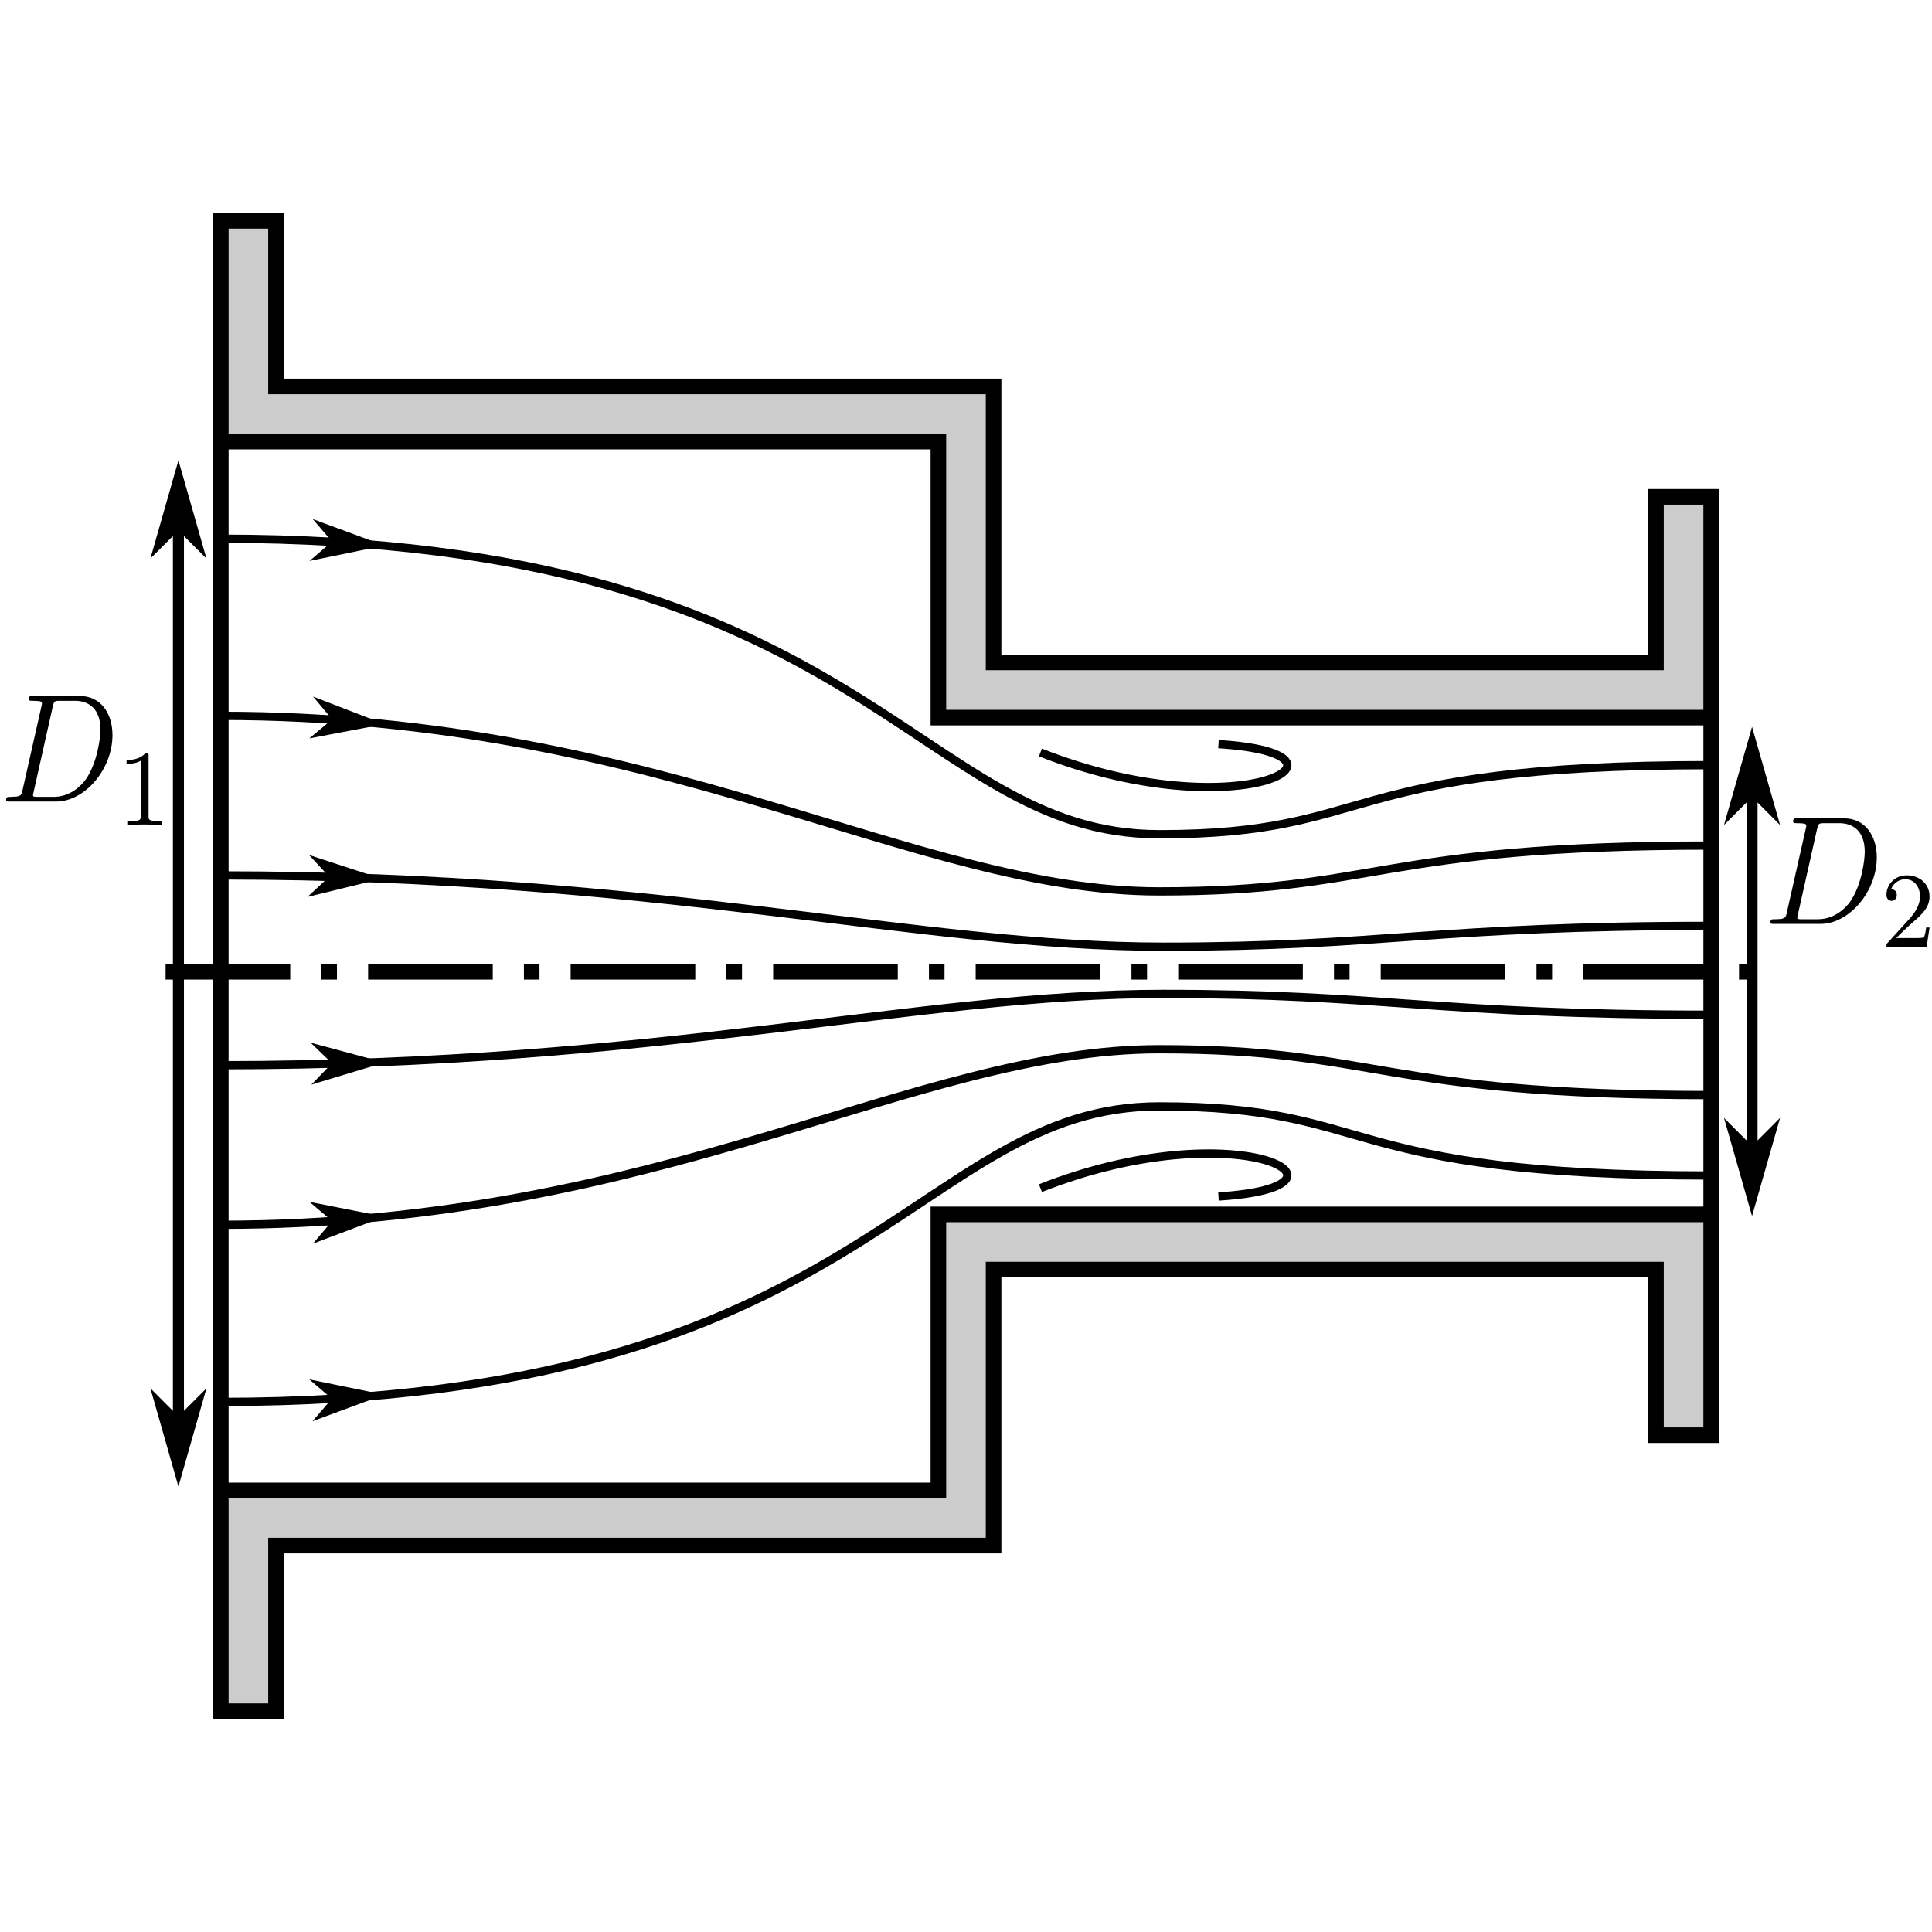
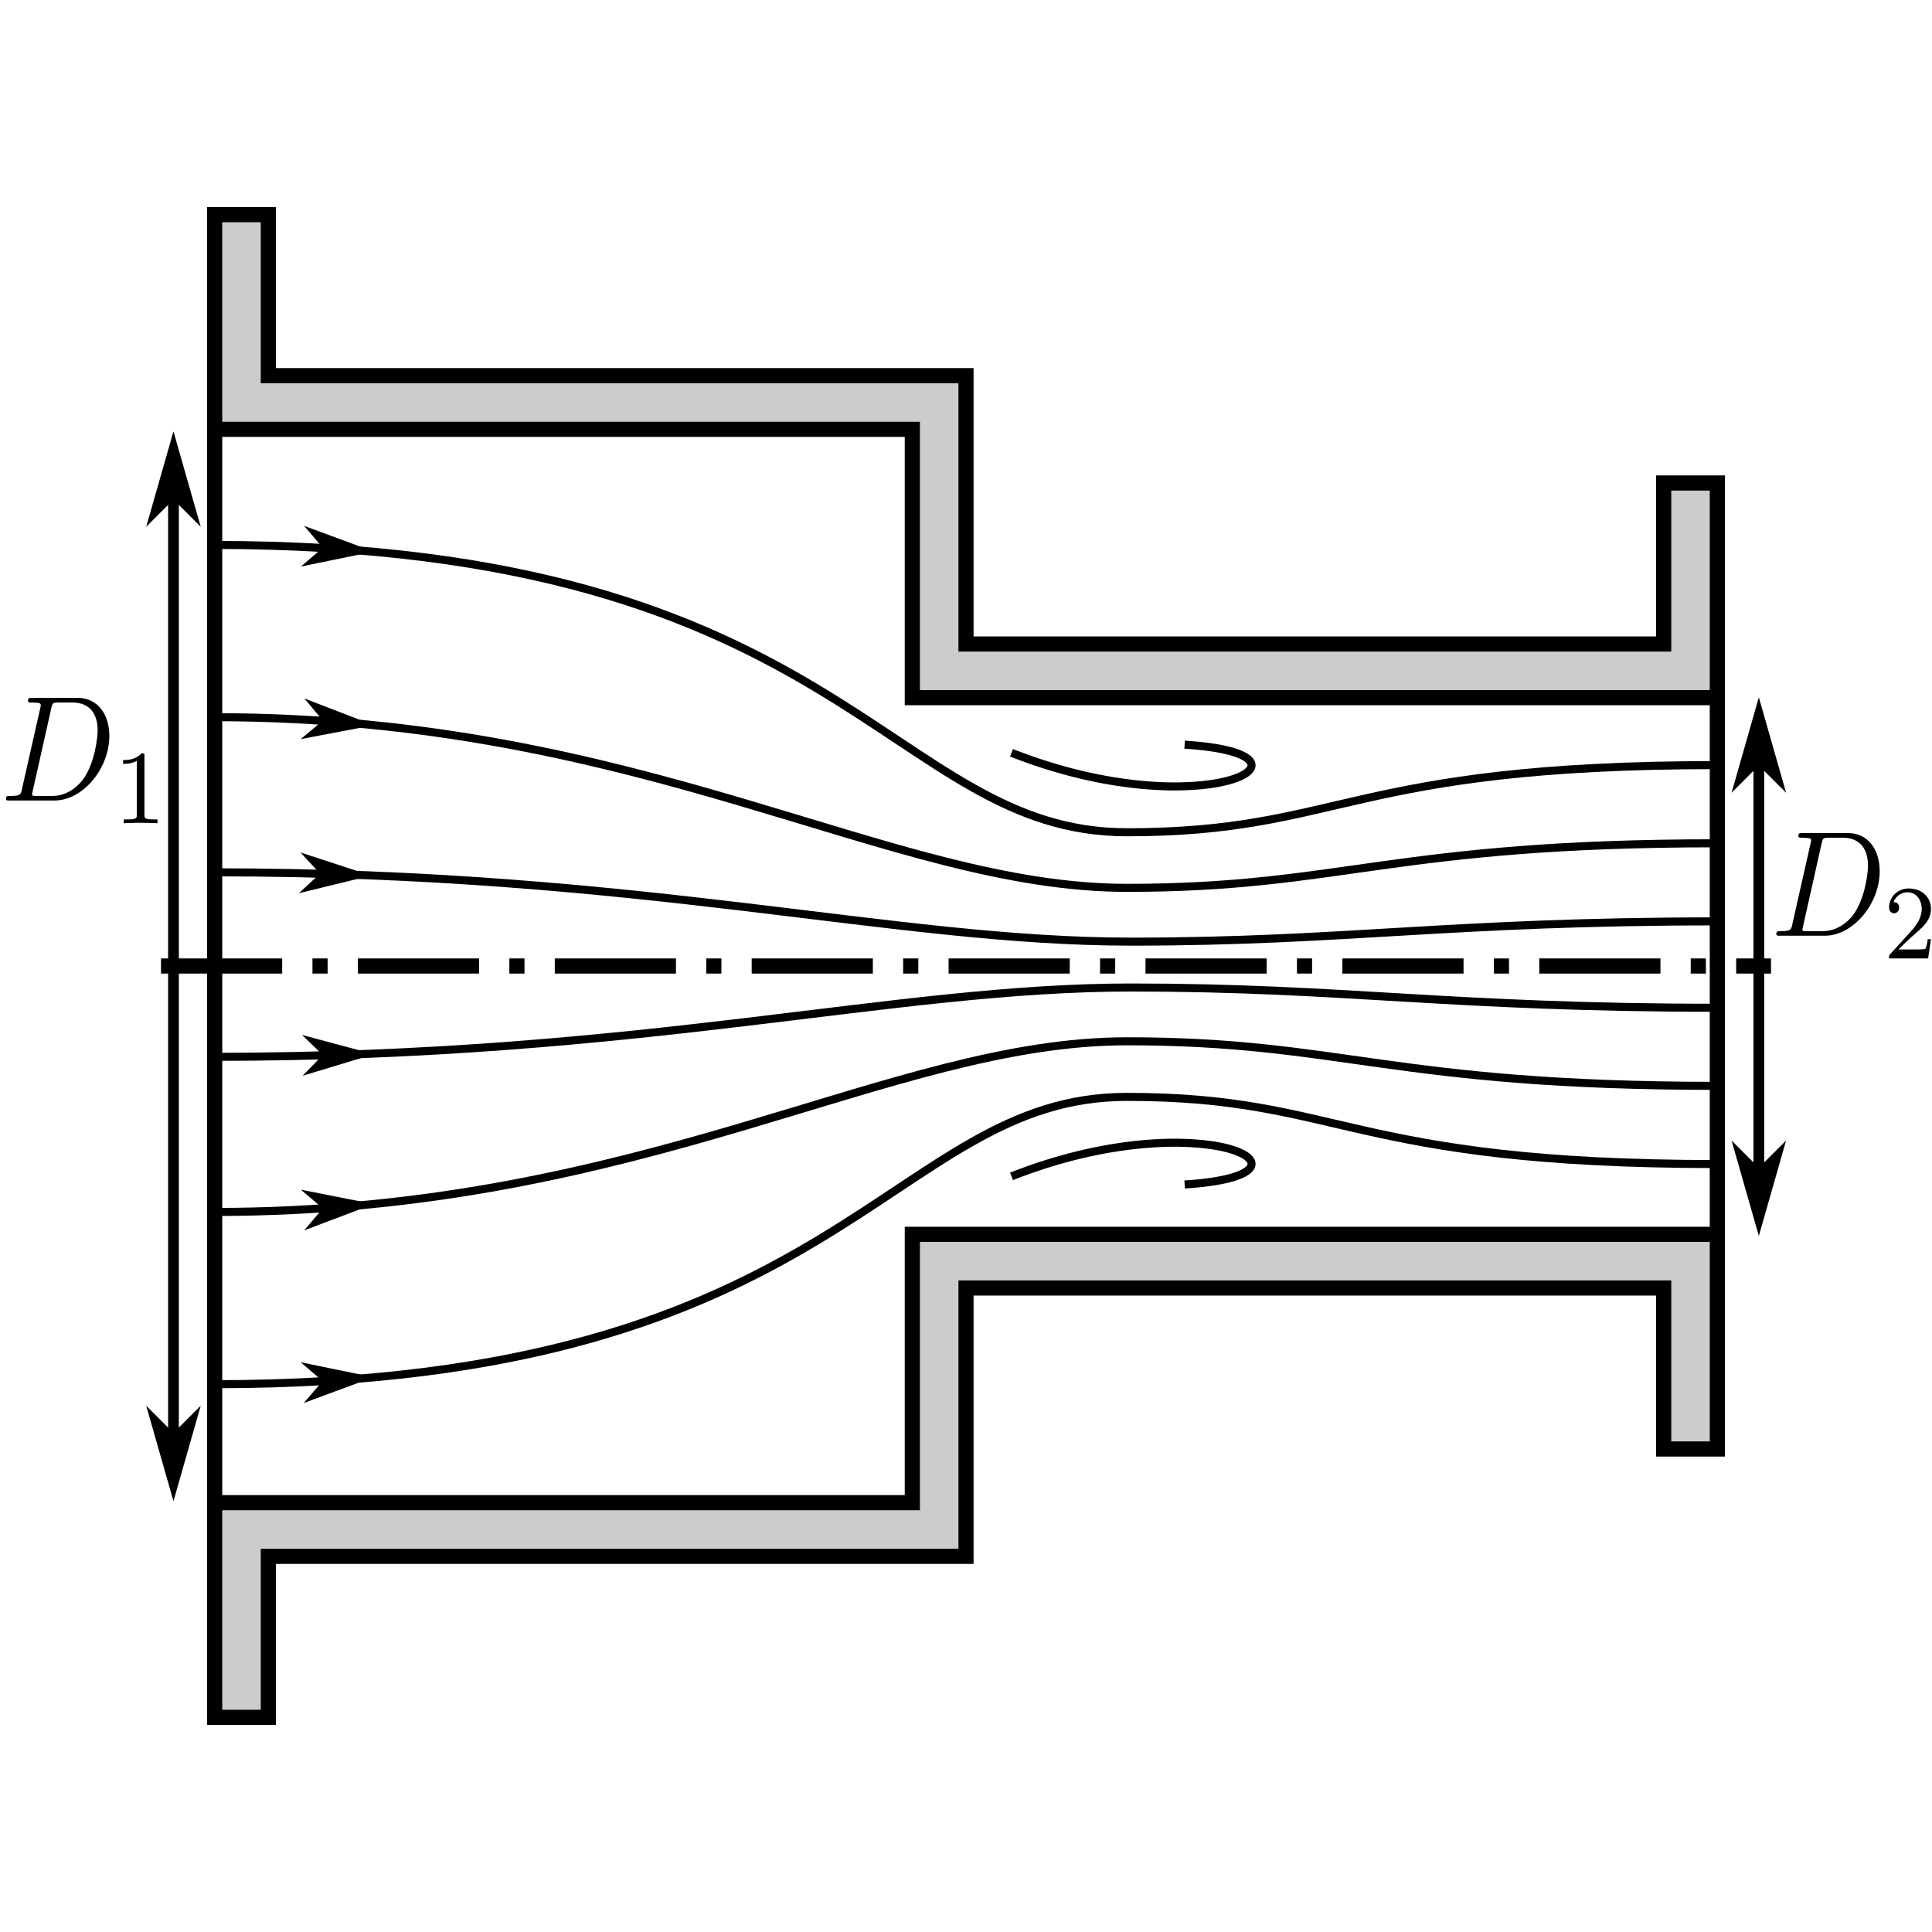
- <svg xmlns="http://www.w3.org/2000/svg" xmlns:ns1="http://www.iki.fi/pav/software/textext/" width="124.016" height="124.016" id="svg3009" version="1.1">
+ <svg xmlns="http://www.w3.org/2000/svg" xmlns:ns1="http://www.iki.fi/pav/software/textext/" width="127.559" height="127.559" id="svg3009" version="1.1">
  <defs id="defs3011">
    <marker style="overflow:visible" id="Arrow1Mstart" refX="0" refY="0" orient="auto">
      <path transform="matrix(0.4,0,0,0.4,4,0)" style="fill-rule:evenodd;stroke:#000000;stroke-width:1pt;marker-start:none" d="M 0,0 5,-5 -12.5,0 5,5 0,0 z" id="path3776" />
    </marker>
    <marker style="overflow:visible" id="Arrow1Mend" refX="0" refY="0" orient="auto">
      <path transform="matrix(-0.4,0,0,-0.4,-4,0)" style="fill-rule:evenodd;stroke:#000000;stroke-width:1pt;marker-start:none" d="M 0,0 5,-5 -12.5,0 5,5 0,0 z" id="path3779" />
    </marker>
    <marker style="overflow:visible" id="Arrow1Mstart-1" refX="0" refY="0" orient="auto">
      <path transform="matrix(0.4,0,0,0.4,4,0)" style="fill-rule:evenodd;stroke:#000000;stroke-width:1pt;marker-start:none" d="M 0,0 5,-5 -12.5,0 5,5 0,0 z" id="path3776-7" />
    </marker>
    <marker style="overflow:visible" id="Arrow1Mend-4" refX="0" refY="0" orient="auto">
      <path transform="matrix(-0.4,0,0,-0.4,-4,0)" style="fill-rule:evenodd;stroke:#000000;stroke-width:1pt;marker-start:none" d="M 0,0 5,-5 -12.5,0 5,5 0,0 z" id="path3779-0" />
    </marker>
  </defs>
-   <g transform="translate(0,-928.3465)" id="layer1">
-     <path style="fill:none;stroke:#000000;stroke-width:0.709;stroke-linecap:butt;stroke-linejoin:miter;stroke-miterlimit:4;stroke-opacity:1;stroke-dasharray:none;marker-start:url(#Arrow1Mstart);marker-end:url(#Arrow1Mend)" d="m 11.453,1022.367 0,-63.071" id="path8895" />
-     <path id="path4515" d="m 112.465,1005.008 0,-28.606" style="fill:none;stroke:#000000;stroke-width:0.709;stroke-linecap:butt;stroke-linejoin:miter;stroke-miterlimit:4;stroke-opacity:1;stroke-dasharray:none;marker-start:url(#Arrow1Mstart);marker-end:url(#Arrow1Mend)" />
-     <g ns1:preamble="" ns1:text="$D_1$" word-spacing="normal" letter-spacing="normal" font-size-adjust="none" font-stretch="normal" font-weight="normal" font-variant="normal" font-style="normal" stroke-miterlimit="10.433" xml:space="preserve" transform="matrix(0.8980453,0,0,-0.9995917,-200.6154,1686.64)" id="content" style="font-style:normal;font-variant:normal;font-weight:normal;font-stretch:normal;letter-spacing:normal;word-spacing:normal;text-anchor:start;fill:none;stroke:#000000;stroke-linecap:butt;stroke-linejoin:miter;stroke-miterlimit:10.433;stroke-opacity:1;stroke-dasharray:none;stroke-dashoffset:0">
+   <g transform="translate(0,-924.8031)" id="layer1">
+     <path style="fill:none;stroke:#000000;stroke-width:0.709;stroke-linecap:butt;stroke-linejoin:miter;stroke-miterlimit:4;stroke-opacity:1;stroke-dasharray:none;marker-start:url(#Arrow1Mstart);marker-end:url(#Arrow1Mend)" d="m 11.453,1022.518 0,-67.837" id="path8895" />
+     <path id="path4515" d="m 116.126,1005.008 0,-32.768" style="fill:none;stroke:#000000;stroke-width:0.709;stroke-linecap:butt;stroke-linejoin:miter;stroke-miterlimit:4;stroke-opacity:1;stroke-dasharray:none;marker-start:url(#Arrow1Mstart);marker-end:url(#Arrow1Mend)" />
+     <g ns1:preamble="" ns1:text="$D_1$" word-spacing="normal" letter-spacing="normal" font-size-adjust="none" font-stretch="normal" font-weight="normal" font-variant="normal" font-style="normal" stroke-miterlimit="10.433" xml:space="preserve" transform="matrix(0.8980453,0,0,-0.9995917,-200.6154,1684.497)" id="content" style="font-style:normal;font-variant:normal;font-weight:normal;font-stretch:normal;letter-spacing:normal;word-spacing:normal;text-anchor:start;fill:none;stroke:#000000;stroke-linecap:butt;stroke-linejoin:miter;stroke-miterlimit:10.433;stroke-opacity:1;stroke-dasharray:none;stroke-dashoffset:0">
      <path id="path3038" d="m 225.01,707.9 -0.01,-0.04 0,-0.03 -0.01,-0.03 -0.01,-0.03 -0.01,-0.03 -0.01,-0.03 -0.01,-0.02 -0.01,-0.03 -0.01,-0.02 -0.01,-0.02 -0.01,-0.02 -0.02,-0.02 -0.01,-0.02 -0.02,-0.01 -0.02,-0.02 -0.02,-0.01 -0.02,-0.01 -0.03,-0.01 -0.03,-0.01 -0.03,-0.01 -0.03,-0.01 -0.02,0 -0.01,-0.01 -0.02,0 -0.02,0 -0.02,-0.01 -0.02,0 -0.02,0 -0.03,0 -0.02,-0.01 -0.02,0 -0.03,0 -0.03,0 -0.02,0 -0.03,0 -0.03,0 -0.03,0 -0.03,-0.01 -0.03,0 -0.04,0 -0.03,0 -0.03,0 -0.04,0 c -0.17,0 -0.28,0 -0.28,-0.19 0,-0.11 0.09,-0.11 0.28,-0.11 h 3.29 l -0.18,0.3 h -1.12 c -0.14,0 -0.16,0 -0.22,0.01 -0.1,0.01 -0.13,0.02 -0.13,0.1 0,0.03 0,0.05 0.05,0.23 l 1.36,5.45 c 0.09,0.35 0.11,0.38 0.54,0.38 h 1.06 c 0.98,0 1.81,-0.52 1.81,-1.84 0,-0.48 -0.2,-2.11 -1.05,-3.21 -0.29,-0.36 -1.07,-1.12 -2.3,-1.12 l 0.18,-0.3 c 2.07,0 4.03,2.09 4.03,4.27 0,1.4 -0.84,2.51 -2.34,2.51 h -3.34 c -0.19,0 -0.3,0 -0.3,-0.19 0,-0.12 0.09,-0.12 0.29,-0.12 0.13,0 0.31,-0.01 0.43,-0.02 0.16,-0.02 0.22,-0.05 0.22,-0.16 0,-0.04 -0.01,-0.07 -0.04,-0.19 z" style="fill:#000000;stroke-width:0" />
      <path id="path3040" d="m 234.01,710.05 0,0.01 0,0.01 0,0.01 0,0.01 0,0 0,0.01 0,0.01 0,0.01 0,0 0,0.01 0,0.01 0,0 0,0.01 0,0 0,0.01 0,0 0,0.01 0,0 -0.01,0.01 0,0.01 0,0.01 -0.01,0 0,0.01 0,0.01 -0.01,0 0,0.01 -0.01,0 -0.01,0 0,0.01 -0.01,0 -0.01,0 -0.01,0 -0.01,0 0,0 -0.01,0 0,0.01 -0.01,0 0,0 -0.01,0 -0.01,0 0,0 -0.01,0 -0.01,0 -0.01,0 0,0 -0.01,0 -0.01,0 -0.01,0 -0.01,0 -0.01,0 c -0.44,-0.44 -1.07,-0.45 -1.36,-0.45 v -0.25 c 0.17,0 0.63,0 1.01,0.2 v -3.55 c 0,-0.23 0,-0.32 -0.7,-0.32 h -0.26 v -0.25 c 0.12,0.01 0.98,0.03 1.24,0.03 0.21,0 1.09,-0.02 1.24,-0.03 v 0.25 h -0.26 c -0.7,0 -0.7,0.09 -0.7,0.32 z" style="fill:#000000;stroke-width:0" />
    </g>
-     <g id="g3110" transform="matrix(0.8980453,0,0,-0.9995917,-87.36219,1694.495)" xml:space="preserve" stroke-miterlimit="10.433" font-style="normal" font-variant="normal" font-weight="normal" font-stretch="normal" font-size-adjust="none" letter-spacing="normal" word-spacing="normal" ns1:text="$D_2$" ns1:preamble="" style="font-style:normal;font-variant:normal;font-weight:normal;font-stretch:normal;letter-spacing:normal;word-spacing:normal;text-anchor:start;fill:none;stroke:#000000;stroke-linecap:butt;stroke-linejoin:miter;stroke-miterlimit:10.433;stroke-opacity:1;stroke-dasharray:none;stroke-dashoffset:0">
+     <g id="g3110" transform="matrix(0.8980453,0,0,-0.9995917,-83.7296,1693.424)" xml:space="preserve" stroke-miterlimit="10.433" font-style="normal" font-variant="normal" font-weight="normal" font-stretch="normal" font-size-adjust="none" letter-spacing="normal" word-spacing="normal" ns1:text="$D_2$" ns1:preamble="" style="font-style:normal;font-variant:normal;font-weight:normal;font-stretch:normal;letter-spacing:normal;word-spacing:normal;text-anchor:start;fill:none;stroke:#000000;stroke-linecap:butt;stroke-linejoin:miter;stroke-miterlimit:10.433;stroke-opacity:1;stroke-dasharray:none;stroke-dashoffset:0">
      <path style="fill:#000000;stroke-width:0" d="m 225.01,707.9 -0.01,-0.04 0,-0.03 -0.01,-0.03 -0.01,-0.03 -0.01,-0.03 -0.01,-0.03 -0.01,-0.02 -0.01,-0.03 -0.01,-0.02 -0.01,-0.02 -0.01,-0.02 -0.02,-0.02 -0.01,-0.02 -0.02,-0.01 -0.02,-0.02 -0.02,-0.01 -0.02,-0.01 -0.03,-0.01 -0.03,-0.01 -0.03,-0.01 -0.03,-0.01 -0.02,0 -0.01,-0.01 -0.02,0 -0.02,0 -0.02,-0.01 -0.02,0 -0.02,0 -0.03,0 -0.02,-0.01 -0.02,0 -0.03,0 -0.03,0 -0.02,0 -0.03,0 -0.03,0 -0.03,0 -0.03,-0.01 -0.03,0 -0.04,0 -0.03,0 -0.03,0 -0.04,0 c -0.17,0 -0.28,0 -0.28,-0.19 0,-0.11 0.09,-0.11 0.28,-0.11 h 3.29 l -0.18,0.3 h -1.12 c -0.14,0 -0.16,0 -0.22,0.01 -0.1,0.01 -0.13,0.02 -0.13,0.1 0,0.03 0,0.05 0.05,0.23 l 1.36,5.45 c 0.09,0.35 0.11,0.38 0.54,0.38 h 1.06 c 0.98,0 1.81,-0.52 1.81,-1.84 0,-0.48 -0.2,-2.11 -1.05,-3.21 -0.29,-0.36 -1.07,-1.12 -2.3,-1.12 l 0.18,-0.3 c 2.07,0 4.03,2.09 4.03,4.27 0,1.4 -0.84,2.51 -2.34,2.51 h -3.34 c -0.19,0 -0.3,0 -0.3,-0.19 0,-0.12 0.09,-0.12 0.29,-0.12 0.13,0 0.31,-0.01 0.43,-0.02 0.16,-0.02 0.22,-0.05 0.22,-0.16 0,-0.04 -0.01,-0.07 -0.04,-0.19 z" id="path3112" />
      <path style="fill:#000000;stroke-width:0" d="m 235.2,706.9 h -0.24 c -0.02,-0.16 -0.09,-0.57 -0.18,-0.64 -0.06,-0.04 -0.59,-0.04 -0.69,-0.04 h -1.28 c 0.73,0.65 0.97,0.84 1.39,1.17 0.52,0.41 1,0.84 1,1.5 0,0.84 -0.74,1.36 -1.63,1.36 -0.87,0 -1.45,-0.61 -1.45,-1.25 0,-0.35 0.3,-0.39 0.37,-0.39 0.16,0 0.37,0.12 0.37,0.37 0,0.13 -0.05,0.37 -0.41,0.37 0.21,0.49 0.69,0.65 1.01,0.65 0.7,0 1.06,-0.54 1.06,-1.11 0,-0.6 -0.43,-1.08 -0.65,-1.33 l -1.68,-1.66 c -0.07,-0.06 -0.07,-0.07 -0.07,-0.27 h 2.87 z" id="path3114" />
    </g>
-     <path style="fill:none;stroke:#000000;stroke-width:1;stroke-linecap:butt;stroke-linejoin:miter;stroke-miterlimit:4;stroke-opacity:1;stroke-dasharray:8, 2, 1, 2;stroke-dashoffset:0" d="m 10.63,990.726 102.756,0" id="path3848" />
-     <path style="fill:#cccccc;stroke:#000000;stroke-width:1px;stroke-linecap:butt;stroke-linejoin:miter;stroke-opacity:1" d="m 14.173,942.52 -10e-7,14.173 46.063,0 0,17.717 49.606,0 0,-14.173 -3.543,0 0,10.63 -42.52,0 0,-17.717 -46.063,0 0,-10.63 z" id="path3033" />
-     <path id="path3035" d="m 14.173,1038.189 0,-14.173 46.063,0 0,-17.717 49.606,0 0,14.173 -3.543,0 0,-10.63 -42.52,0 0,17.717 -46.063,0 0,10.63 z" style="fill:#cccccc;stroke:#000000;stroke-width:1px;stroke-linecap:butt;stroke-linejoin:miter;stroke-opacity:1" />
-     <path style="fill:none;stroke:#000000;stroke-width:1px;stroke-linecap:butt;stroke-linejoin:miter;stroke-opacity:1" d="m 14.173,28.346 0,67.323" id="path3835" transform="translate(0,928.3465)" />
-     <path style="fill:none;stroke:#000000;stroke-width:1px;stroke-linecap:butt;stroke-linejoin:miter;stroke-opacity:1" d="m 109.843,46.063 0,31.89" id="path3837" transform="translate(0,928.3465)" />
+     <path style="fill:none;stroke:#000000;stroke-width:1;stroke-linecap:butt;stroke-linejoin:miter;stroke-miterlimit:4;stroke-opacity:1;stroke-dasharray:8, 2, 1, 2;stroke-dashoffset:0" d="m 10.63,988.583 106.299,0" id="path3848" />
+     <path style="fill:#cccccc;stroke:#000000;stroke-width:1px;stroke-linecap:butt;stroke-linejoin:miter;stroke-opacity:1" d="m 14.173,938.976 -10e-7,14.173 46.063,0 0,17.717 53.15,0 0,-14.173 -3.543,0 0,10.63 -46.063,0 0,-17.717 -46.063,0 0,-10.63 z" id="path3033" />
+     <path id="path3035" d="m 14.173,1038.189 0,-14.173 46.063,0 0,-17.717 53.15,0 0,14.173 -3.543,0 0,-10.63 -46.063,0 0,17.717 -46.063,0 0,10.63 z" style="fill:#cccccc;stroke:#000000;stroke-width:1px;stroke-linecap:butt;stroke-linejoin:miter;stroke-opacity:1" />
+     <path style="fill:none;stroke:#000000;stroke-width:1px;stroke-linecap:butt;stroke-linejoin:miter;stroke-opacity:1" d="m 14.173,953.15 0,70.866" id="path3835" />
+     <path style="fill:none;stroke:#000000;stroke-width:1px;stroke-linecap:butt;stroke-linejoin:miter;stroke-opacity:1" d="m 113.386,970.866 0,35.433" id="path3837" />
  </g>
-   <g id="layer2">
-     <g id="g3845" transform="translate(0,-0.3571429)" style="stroke-width:0.531;stroke-miterlimit:4;stroke-dasharray:none">
-       <path id="path3041" d="m 14.173,46.308 c 28.346,0 44.516,11.269 60.236,11.269 14.173,0 13.967,-2.943 35.433,-2.943" style="fill:none;stroke:#000000;stroke-width:0.531;stroke-linecap:butt;stroke-linejoin:miter;stroke-miterlimit:4;stroke-opacity:1;stroke-dasharray:none" />
-       <path style="fill:none;stroke:#000000;stroke-width:0.531;stroke-linecap:butt;stroke-linejoin:miter;stroke-miterlimit:4;stroke-opacity:1;stroke-dasharray:none" d="m 14.173,34.936 c 41.485,0 44.516,18.971 60.236,18.971 14.173,0 11.109,-4.436 35.433,-4.436" id="path3839" />
-       <path id="path3841" d="m 14.173,56.551 c 28.346,0 44.769,4.577 60.489,4.577 14.173,0 17.464,-1.338 35.181,-1.338" style="fill:none;stroke:#000000;stroke-width:0.531;stroke-linecap:butt;stroke-linejoin:miter;stroke-miterlimit:4;stroke-opacity:1;stroke-dasharray:none" />
+   <g id="layer2" transform="translate(0,3.543303)">
+     <g id="g3845" transform="translate(0,-2.499999)" style="stroke-width:0.531;stroke-miterlimit:4;stroke-dasharray:none">
+       <path id="path3041" d="m 14.173,46.308 c 28.346,0 44.516,11.269 60.236,11.269 14.173,0 17.51,-2.943 38.976,-2.943" style="fill:none;stroke:#000000;stroke-width:0.531;stroke-linecap:butt;stroke-linejoin:miter;stroke-miterlimit:4;stroke-opacity:1;stroke-dasharray:none" />
+       <path style="fill:none;stroke:#000000;stroke-width:0.531;stroke-linecap:butt;stroke-linejoin:miter;stroke-miterlimit:4;stroke-opacity:1;stroke-dasharray:none" d="m 14.173,34.936 c 41.485,0 44.516,18.971 60.236,18.971 14.173,0 14.653,-4.436 38.976,-4.436" id="path3839" />
+       <path id="path3841" d="m 14.173,56.551 c 28.346,0 44.769,4.577 60.489,4.577 14.173,0 21.007,-1.338 38.724,-1.338" style="fill:none;stroke:#000000;stroke-width:0.531;stroke-linecap:butt;stroke-linejoin:miter;stroke-miterlimit:4;stroke-opacity:1;stroke-dasharray:none" />
      <path id="path3843" d="m 66.786,48.659 c 12.642,4.993 21.63,0.102 11.429,-0.536" style="fill:none;stroke:#000000;stroke-width:0.531;stroke-linecap:butt;stroke-linejoin:miter;stroke-miterlimit:4;stroke-opacity:1;stroke-dasharray:none" />
    </g>
-     <g id="g3851" transform="matrix(1,0,0,-1,0,124.927)" style="stroke-width:0.531;stroke-miterlimit:4;stroke-dasharray:none">
-       <path style="fill:none;stroke:#000000;stroke-width:0.531;stroke-linecap:butt;stroke-linejoin:miter;stroke-miterlimit:4;stroke-opacity:1;stroke-dasharray:none" d="m 14.173,46.308 c 28.346,0 44.516,11.269 60.236,11.269 14.173,0 13.967,-2.943 35.433,-2.943" id="path3853" />
-       <path id="path3855" d="m 14.173,34.936 c 41.485,0 44.516,18.971 60.236,18.971 14.173,0 11.109,-4.436 35.433,-4.436" style="fill:none;stroke:#000000;stroke-width:0.531;stroke-linecap:butt;stroke-linejoin:miter;stroke-miterlimit:4;stroke-opacity:1;stroke-dasharray:none" />
-       <path style="fill:none;stroke:#000000;stroke-width:0.531;stroke-linecap:butt;stroke-linejoin:miter;stroke-miterlimit:4;stroke-opacity:1;stroke-dasharray:none" d="m 14.173,56.551 c 28.346,0 44.769,4.577 60.489,4.577 14.173,0 17.464,-1.338 35.181,-1.338" id="path3857" />
+     <g id="g3851" transform="matrix(1,0,0,-1,0,122.7841)" style="stroke-width:0.531;stroke-miterlimit:4;stroke-dasharray:none">
+       <path style="fill:none;stroke:#000000;stroke-width:0.531;stroke-linecap:butt;stroke-linejoin:miter;stroke-miterlimit:4;stroke-opacity:1;stroke-dasharray:none" d="m 14.173,46.308 c 28.346,0 44.516,11.269 60.236,11.269 14.173,0 17.51,-2.943 38.976,-2.943" id="path3853" />
+       <path id="path3855" d="m 14.173,34.936 c 41.485,0 44.516,18.971 60.236,18.971 14.173,0 14.653,-4.436 38.976,-4.436" style="fill:none;stroke:#000000;stroke-width:0.531;stroke-linecap:butt;stroke-linejoin:miter;stroke-miterlimit:4;stroke-opacity:1;stroke-dasharray:none" />
+       <path style="fill:none;stroke:#000000;stroke-width:0.531;stroke-linecap:butt;stroke-linejoin:miter;stroke-miterlimit:4;stroke-opacity:1;stroke-dasharray:none" d="m 14.173,56.551 c 28.346,0 44.769,4.577 60.489,4.577 14.173,0 21.007,-1.338 38.724,-1.338" id="path3857" />
      <path style="fill:none;stroke:#000000;stroke-width:0.531;stroke-linecap:butt;stroke-linejoin:miter;stroke-miterlimit:4;stroke-opacity:1;stroke-dasharray:none" d="m 66.786,48.659 c 12.642,4.993 21.63,0.102 11.429,-0.536" id="path3859" />
    </g>
-     <path style="fill:none;stroke:#000000;stroke-width:0.531;stroke-linecap:butt;stroke-linejoin:miter;stroke-miterlimit:4;stroke-opacity:1;stroke-dasharray:none;marker-end:url(#Arrow1Mend-4)" d="m 21.371,56.288 2.083,0.079" id="path3861" />
-     <path id="path4051" d="m 21.55,68.252 2.083,-0.032" style="fill:none;stroke:#000000;stroke-width:0.531;stroke-linecap:butt;stroke-linejoin:miter;stroke-miterlimit:4;stroke-opacity:1;stroke-dasharray:none;marker-end:url(#Arrow1Mend-4)" />
-     <path style="fill:none;stroke:#000000;stroke-width:0.531;stroke-linecap:butt;stroke-linejoin:miter;stroke-miterlimit:4;stroke-opacity:1;stroke-dasharray:none;marker-end:url(#Arrow1Mend-4)" d="m 21.55,46.199 2.083,0.189" id="path4053" />
-     <path id="path4055" d="m 21.55,34.781 2.083,0.158" style="fill:none;stroke:#000000;stroke-width:0.531;stroke-linecap:butt;stroke-linejoin:miter;stroke-miterlimit:4;stroke-opacity:1;stroke-dasharray:none;marker-end:url(#Arrow1Mend-4)" />
-     <path style="fill:none;stroke:#000000;stroke-width:0.531;stroke-linecap:butt;stroke-linejoin:miter;stroke-miterlimit:4;stroke-opacity:1;stroke-dasharray:none;marker-end:url(#Arrow1Mend-4)" d="m 21.55,78.358 2.083,-0.174" id="path4057" />
-     <path id="path4059" d="m 21.55,89.765 2.068,-0.158" style="fill:none;stroke:#000000;stroke-width:0.531;stroke-linecap:butt;stroke-linejoin:miter;stroke-miterlimit:4;stroke-opacity:1;stroke-dasharray:none;marker-end:url(#Arrow1Mend-4)" />
+     <path style="fill:none;stroke:#000000;stroke-width:0.531;stroke-linecap:butt;stroke-linejoin:miter;stroke-miterlimit:4;stroke-opacity:1;stroke-dasharray:none;marker-end:url(#Arrow1Mend-4)" d="m 21.371,54.145 2.083,0.079" id="path3861" />
+     <path id="path4051" d="m 21.55,66.11 2.083,-0.032" style="fill:none;stroke:#000000;stroke-width:0.531;stroke-linecap:butt;stroke-linejoin:miter;stroke-miterlimit:4;stroke-opacity:1;stroke-dasharray:none;marker-end:url(#Arrow1Mend-4)" />
+     <path style="fill:none;stroke:#000000;stroke-width:0.531;stroke-linecap:butt;stroke-linejoin:miter;stroke-miterlimit:4;stroke-opacity:1;stroke-dasharray:none;marker-end:url(#Arrow1Mend-4)" d="m 21.55,44.056 2.083,0.189" id="path4053" />
+     <path id="path4055" d="m 21.55,32.638 2.083,0.158" style="fill:none;stroke:#000000;stroke-width:0.531;stroke-linecap:butt;stroke-linejoin:miter;stroke-miterlimit:4;stroke-opacity:1;stroke-dasharray:none;marker-end:url(#Arrow1Mend-4)" />
+     <path style="fill:none;stroke:#000000;stroke-width:0.531;stroke-linecap:butt;stroke-linejoin:miter;stroke-miterlimit:4;stroke-opacity:1;stroke-dasharray:none;marker-end:url(#Arrow1Mend-4)" d="m 21.55,76.215 2.083,-0.174" id="path4057" />
+     <path id="path4059" d="m 21.55,87.622 2.068,-0.158" style="fill:none;stroke:#000000;stroke-width:0.531;stroke-linecap:butt;stroke-linejoin:miter;stroke-miterlimit:4;stroke-opacity:1;stroke-dasharray:none;marker-end:url(#Arrow1Mend-4)" />
  </g>
</svg>
